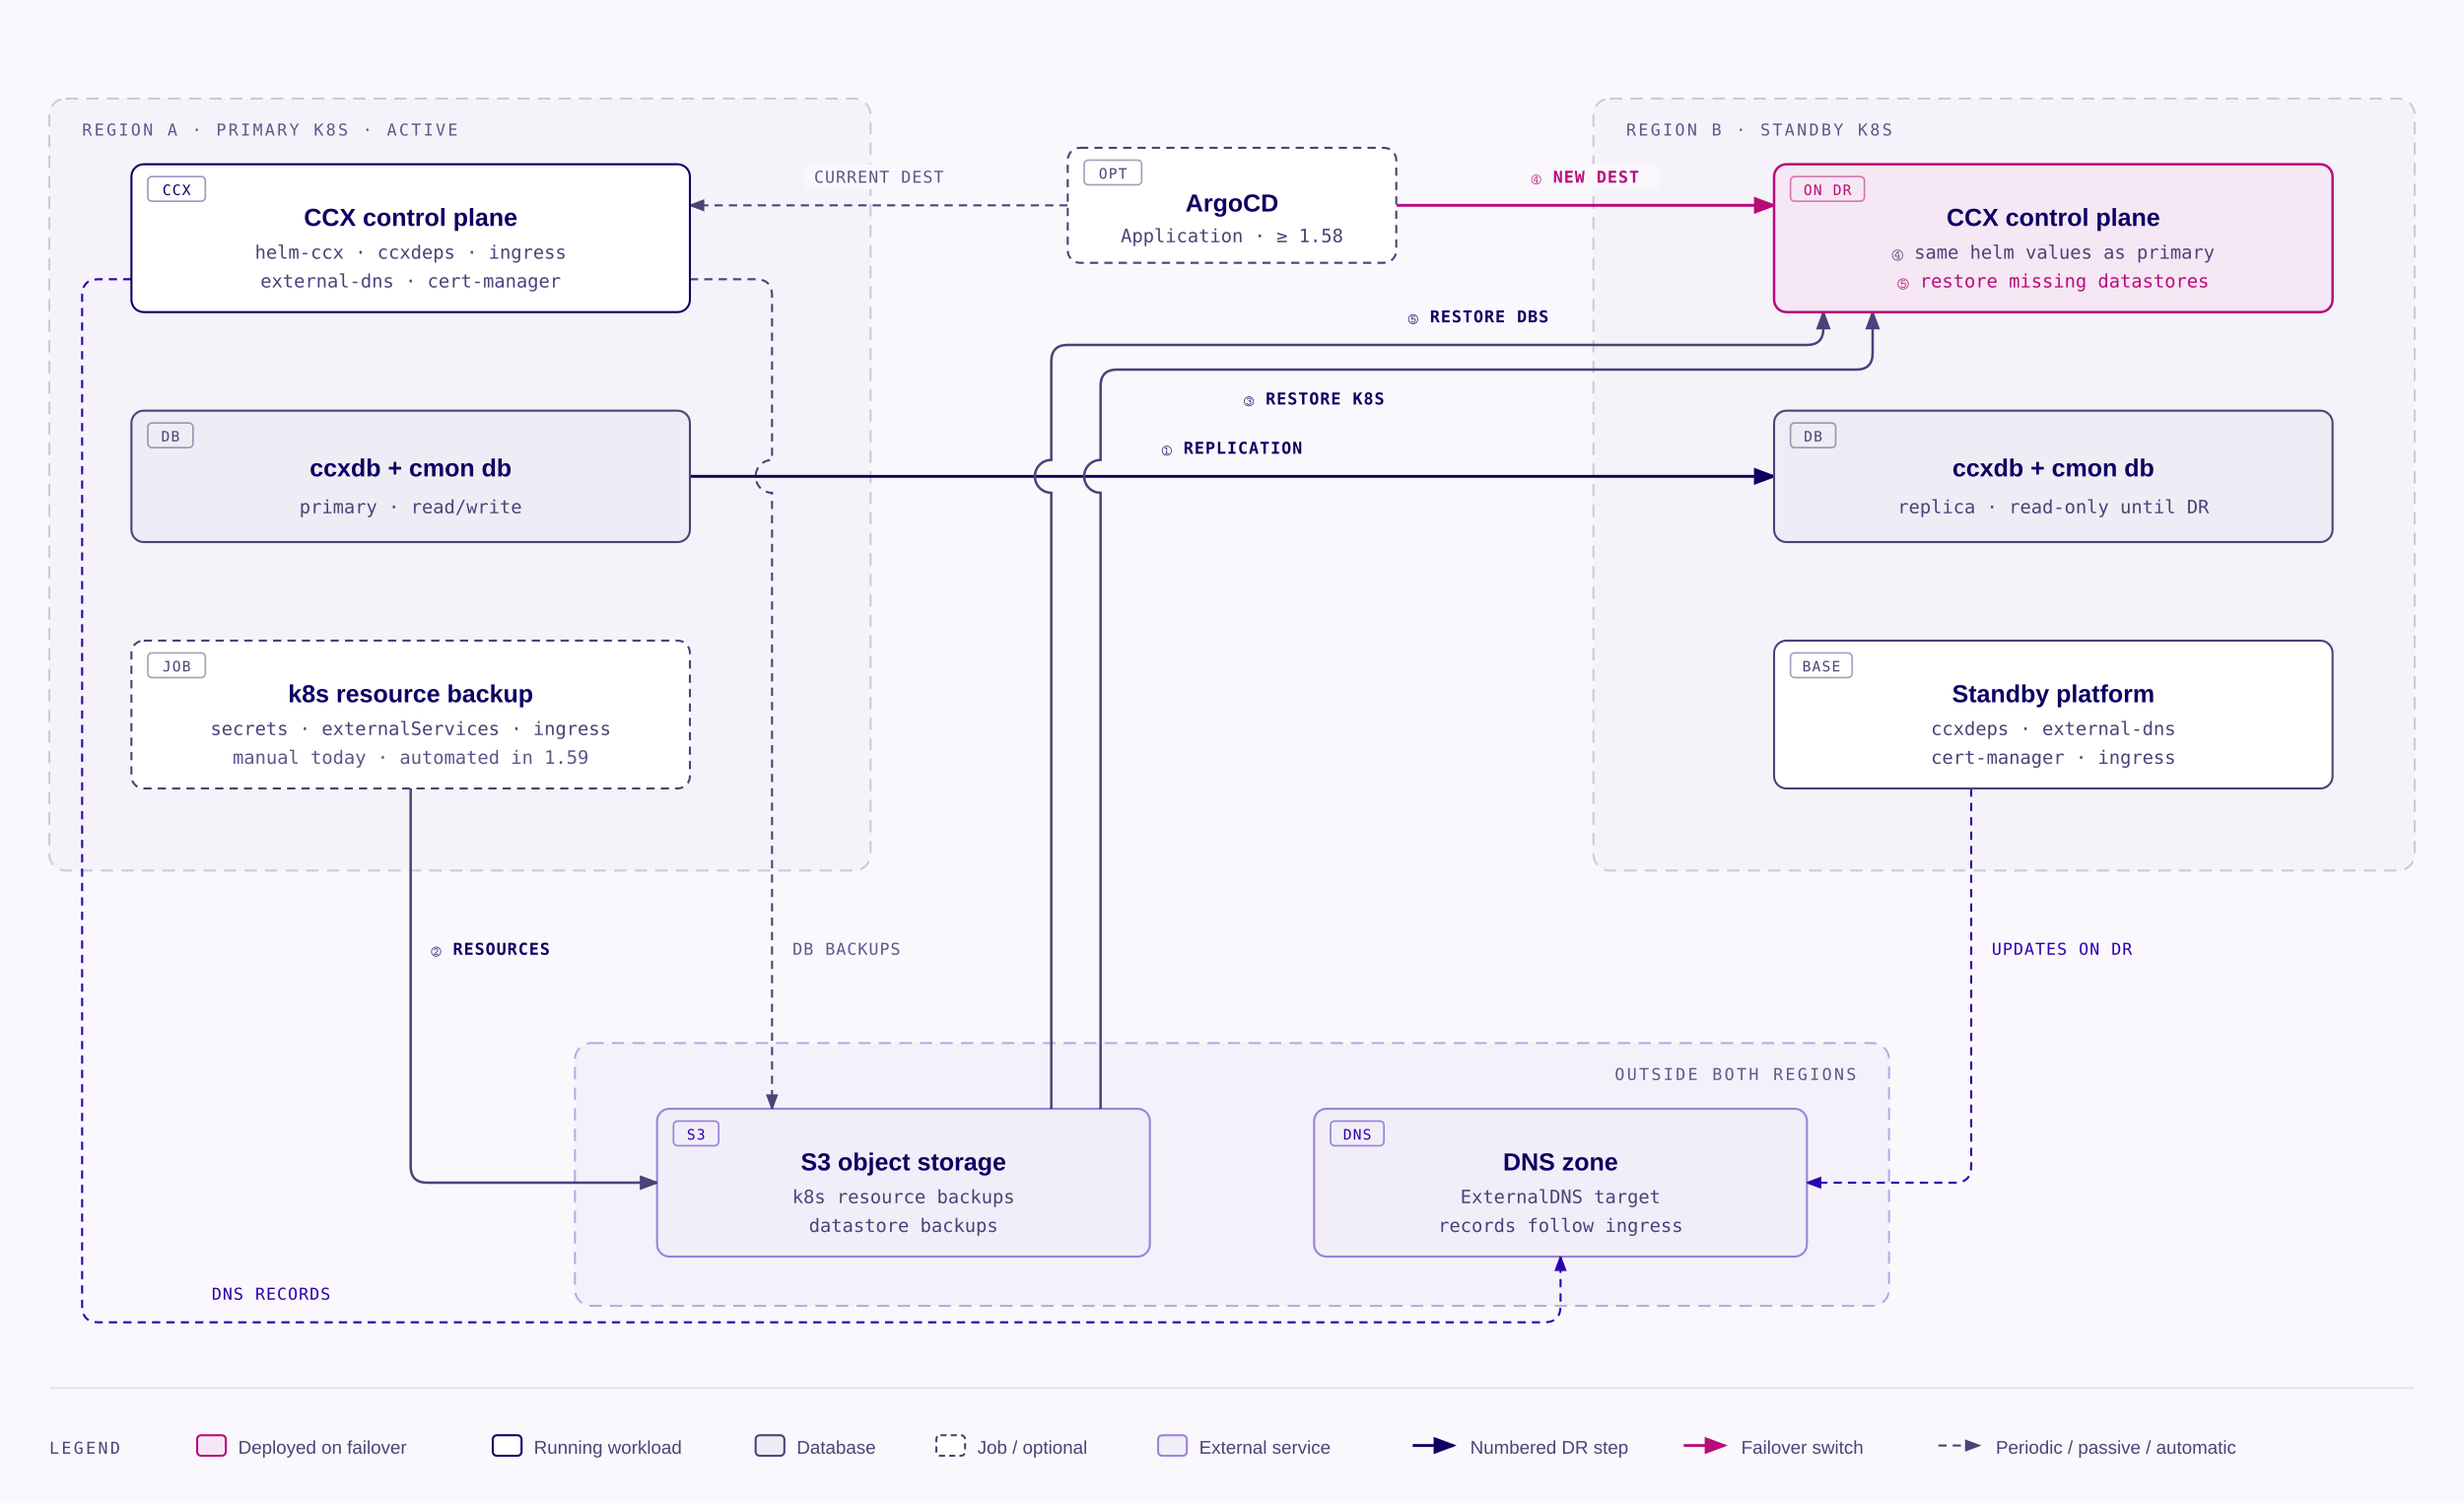
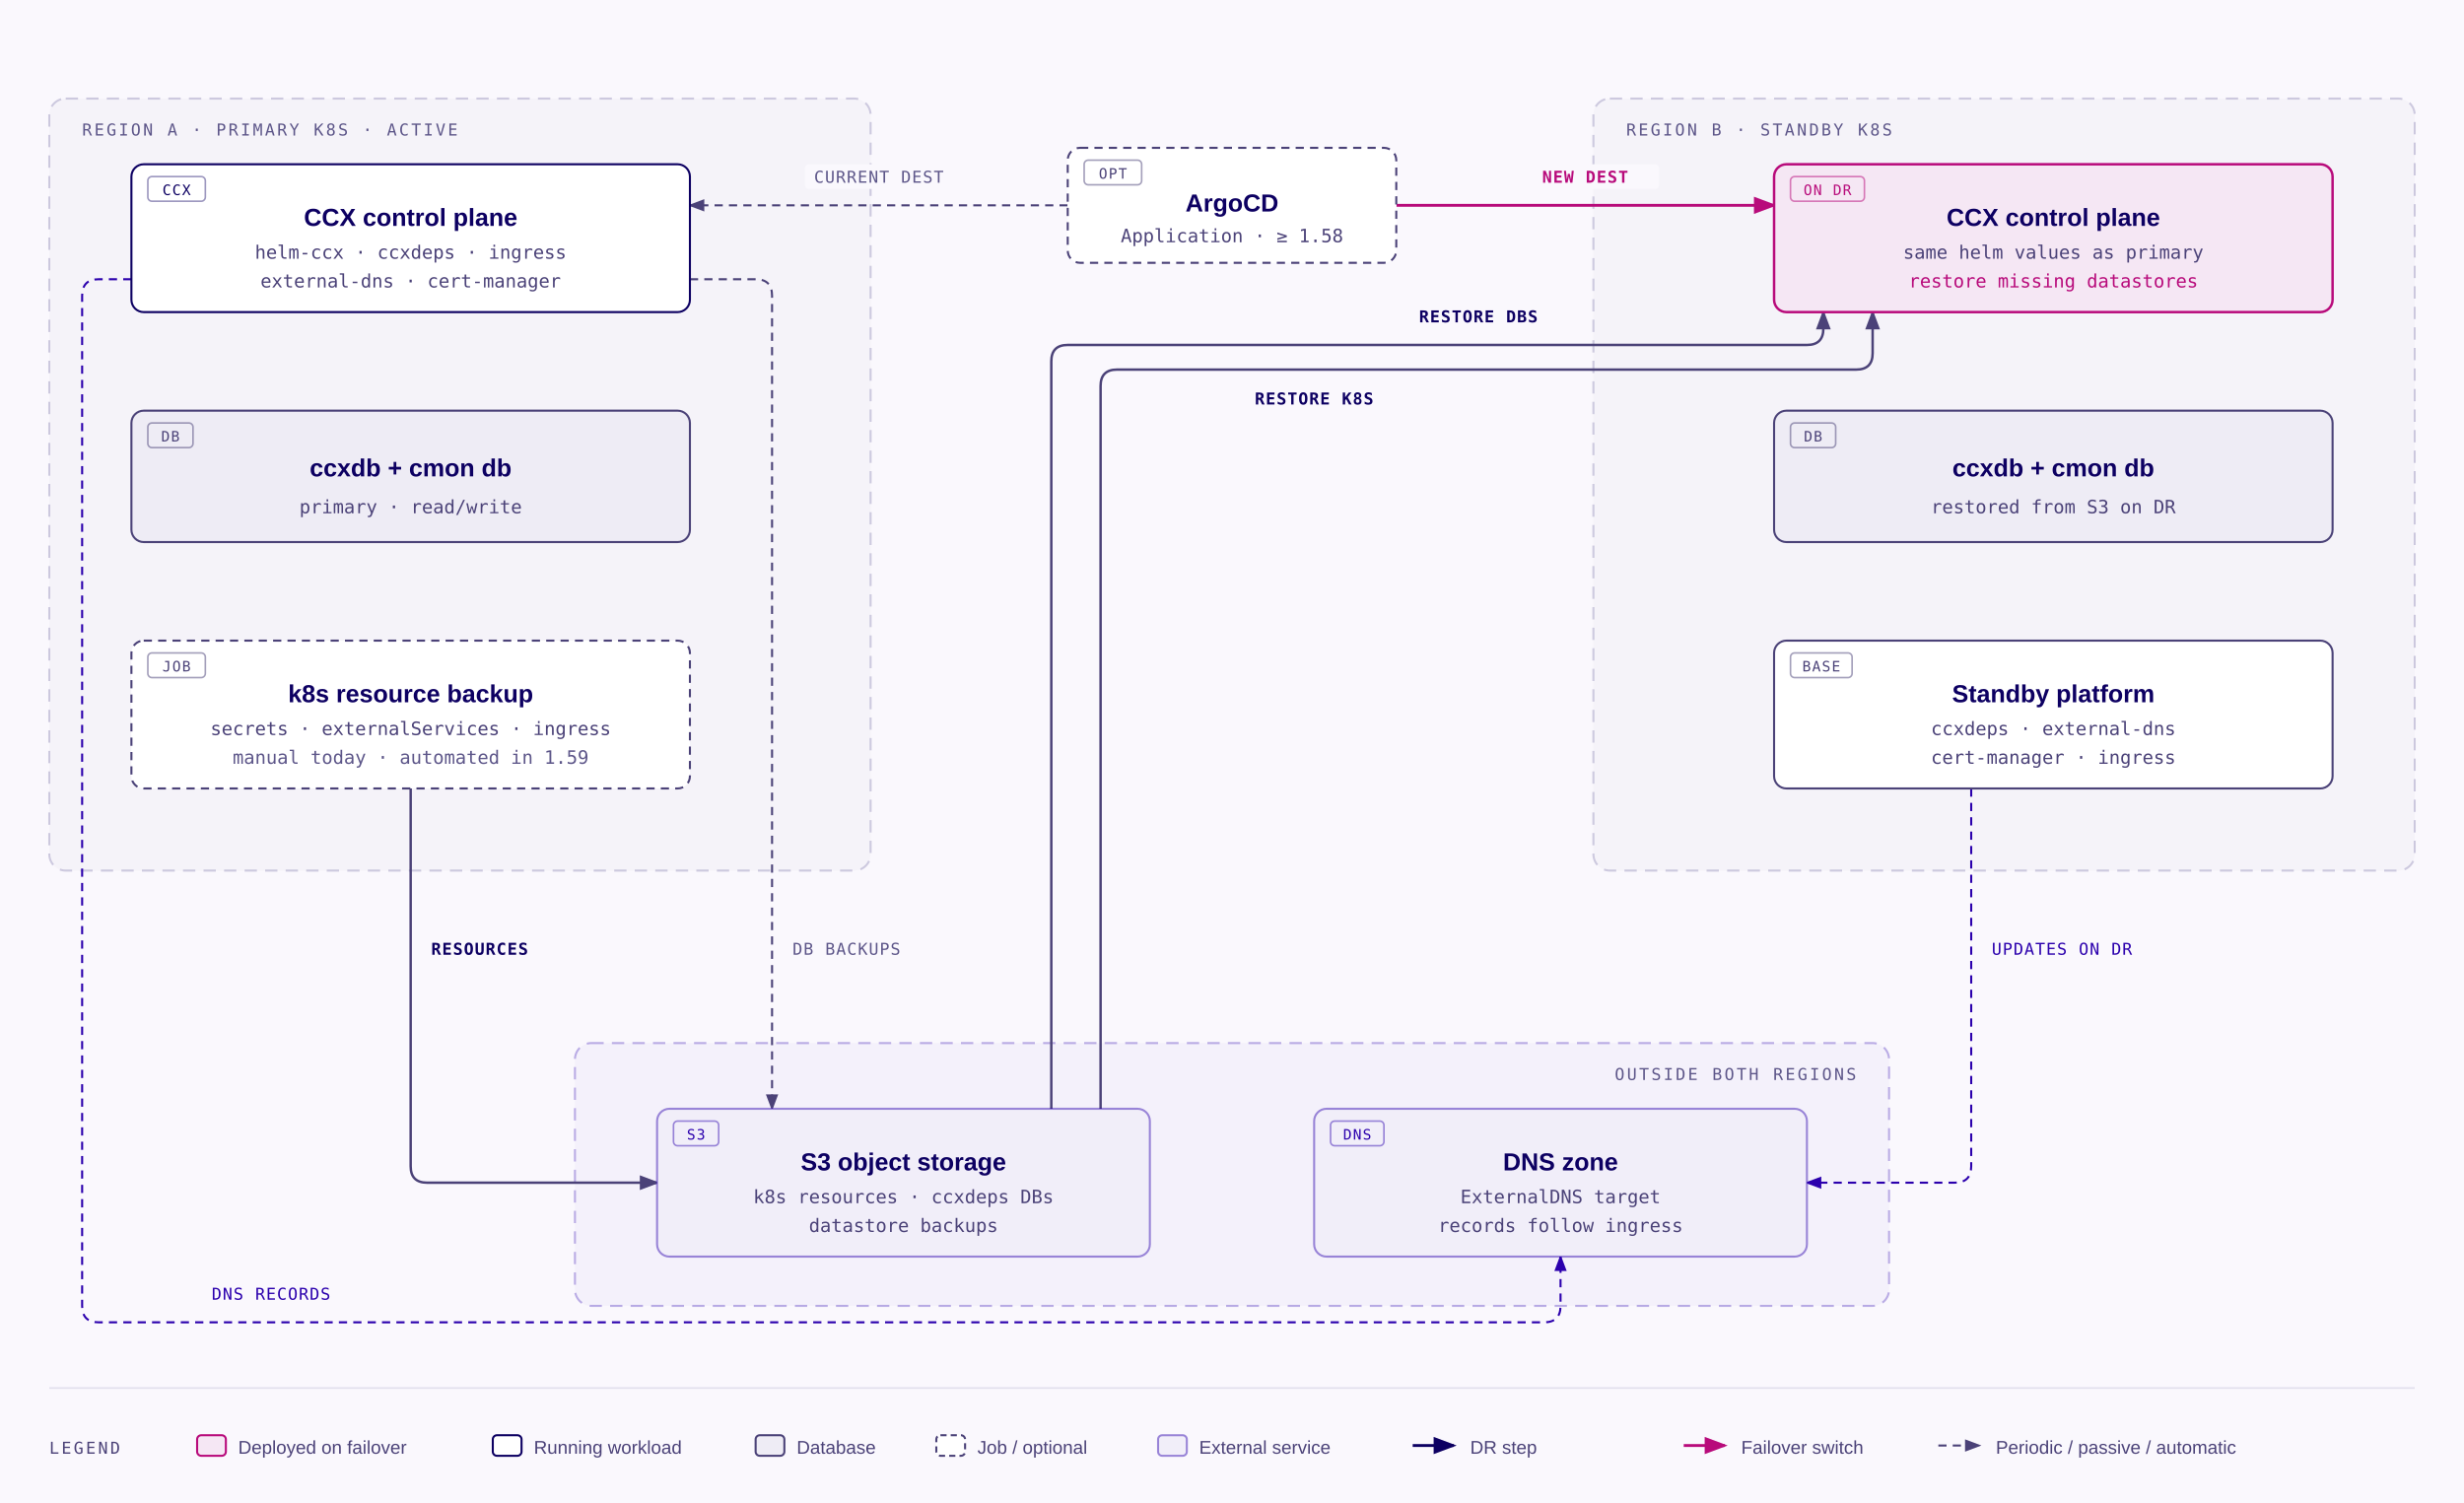
<svg xmlns="http://www.w3.org/2000/svg" width="1200" height="732" viewBox="0 0 1200 732" role="img" aria-labelledby="dr-overview-title dr-overview-desc">
  <style>
.flow { fill: none; stroke-width: 2.4; stroke-dasharray: 6 10; stroke-linecap: round; opacity: 0; }
@keyframes flow-dash { to { stroke-dashoffset: -96; } }
+ [data-motion-item][data-step="1"] { display: none; }
</style>
  <defs>
    <marker id="arrow" markerWidth="8" markerHeight="6" refX="7" refY="3" orient="auto">
      <polygon points="0 0, 8 3, 0 6" fill="#4b4278" />
    </marker>
    <marker id="arrow-accent" markerWidth="8" markerHeight="6" refX="7" refY="3" orient="auto">
      <polygon points="0 0, 8 3, 0 6" fill="#b80b7b" />
    </marker>
    <marker id="arrow-link" markerWidth="8" markerHeight="6" refX="7" refY="3" orient="auto">
      <polygon points="0 0, 8 3, 0 6" fill="#2b00ad" />
    </marker>
    <marker id="arrow-ink" markerWidth="8" markerHeight="6" refX="7" refY="3" orient="auto">
      <polygon points="0 0, 8 3, 0 6" fill="#0d0062" />
    </marker>
  </defs>
  <rect width="100%" height="100%" fill="#faf8fd" />
  <rect x="24" y="48" width="400" height="376" rx="8" fill="rgba(13,0,98,0.02)" stroke="rgba(13,0,98,0.18)" stroke-width="1" stroke-dasharray="6,4" />
  <text x="40" y="66" fill="#5d5689" font-size="8" font-weight="500" font-family="'Geist Mono', Menlo, Consolas, monospace" letter-spacing="0.14em">REGION A · PRIMARY K8S · ACTIVE</text>
  <rect x="776" y="48" width="400" height="376" rx="8" fill="rgba(13,0,98,0.02)" stroke="rgba(13,0,98,0.18)" stroke-width="1" stroke-dasharray="6,4" />
  <text x="792" y="66" fill="#5d5689" font-size="8" font-weight="500" font-family="'Geist Mono', Menlo, Consolas, monospace" letter-spacing="0.14em">REGION B · STANDBY K8S</text>
  <rect x="280" y="508" width="640" height="128" rx="8" fill="rgba(43,0,173,0.03)" stroke="rgba(43,0,173,0.30)" stroke-width="1" stroke-dasharray="6,4" />
  <text x="904" y="526" fill="#5d5689" font-size="8" font-weight="500" font-family="'Geist Mono', Menlo, Consolas, monospace" letter-spacing="0.14em" text-anchor="end">OUTSIDE BOTH REGIONS</text>
  <g class="ambient amb-argo">
    <line x1="520" y1="100" x2="336" y2="100" stroke="#4b4278" stroke-width="1" stroke-dasharray="4,3" marker-end="url(#arrow)" />
    <rect x="392" y="80" width="72" height="12" rx="2" fill="#faf8fd" />
    <text x="428" y="89" fill="#5d5689" font-size="8" font-family="'Geist Mono', Menlo, Consolas, monospace" text-anchor="middle" letter-spacing="0.06em">CURRENT DEST</text>
  </g>
  <g class="ambient amb-dns">
    <path d="M 64,136 H 48 Q 40,136 40,144 V 636 Q 40,644 48,644 H 752 Q 760,644 760,636 V 612" fill="none" stroke="#2b00ad" stroke-width="1" stroke-dasharray="4,3" marker-end="url(#arrow-link)" />
    <rect x="100" y="624" width="64" height="12" rx="2" fill="#faf8fd" />
    <text x="132" y="633" fill="#2b00ad" font-size="8" font-family="'Geist Mono', Menlo, Consolas, monospace" text-anchor="middle" letter-spacing="0.06em">DNS RECORDS</text>
  </g>
  <g data-motion-item="" data-step="1" aria-label="Step 1: ccxdb and cmon db replicate from the primary to the standby cluster">
    <line x1="336" y1="232" x2="864" y2="232" stroke="#0d0062" stroke-width="1.4" marker-end="url(#arrow-ink)" />
    <path class="flow" data-motion-decorative="" aria-hidden="true" focusable="false" d="M 336,232 H 856" stroke="#0d0062" />
    <rect x="560" y="212" width="80" height="12" rx="2" fill="#faf8fd" />
-     <text x="600" y="221" fill="#0d0062" font-size="8" font-weight="600" font-family="'Geist Mono', Menlo, Consolas, monospace" text-anchor="middle" letter-spacing="0.06em">① REPLICATION</text>
+     <text x="600" y="221" fill="#0d0062" font-size="8" font-weight="600" font-family="'Geist Mono', Menlo, Consolas, monospace" text-anchor="middle" letter-spacing="0.06em">REPLICATION</text>
  </g>
  <g data-motion-item="" data-step="2" aria-label="Step 2: the k8s resource backup job and datastore backups write to S3">
    <path d="M 200,384 V 568 Q 200,576 208,576 H 320" fill="none" stroke="#4b4278" stroke-width="1.2" marker-end="url(#arrow)" />
    <path class="flow" data-motion-decorative="" aria-hidden="true" focusable="false" d="M 200,384 V 568 Q 200,576 208,576 H 312" stroke="#0d0062" />
    <rect x="208" y="456" width="68" height="12" rx="2" fill="#faf8fd" />
-     <text x="210" y="465" fill="#0d0062" font-size="8" font-weight="600" font-family="'Geist Mono', Menlo, Consolas, monospace" letter-spacing="0.06em">② RESOURCES</text>
-     <path d="M 336,136 H 368 Q 376,136 376,144 V 224 a 8,8 0 0,0 0,16 V 540" fill="none" stroke="#4b4278" stroke-width="1" stroke-dasharray="4,3" marker-end="url(#arrow)" />
-     <path class="flow" data-motion-decorative="" aria-hidden="true" focusable="false" d="M 336,136 H 368 Q 376,136 376,144 V 224 a 8,8 0 0,0 0,16 V 532" stroke="#0d0062" />
+     <text x="210" y="465" fill="#0d0062" font-size="8" font-weight="600" font-family="'Geist Mono', Menlo, Consolas, monospace" letter-spacing="0.06em">RESOURCES</text>
+     <path d="M 336,136 H 368 Q 376,136 376,144 V 540" fill="none" stroke="#4b4278" stroke-width="1" stroke-dasharray="4,3" marker-end="url(#arrow)" />
+     <path class="flow" data-motion-decorative="" aria-hidden="true" focusable="false" d="M 336,136 H 368 Q 376,136 376,144 V 532" stroke="#0d0062" />
    <rect x="384" y="456" width="60" height="12" rx="2" fill="#faf8fd" />
    <text x="386" y="465" fill="#5d5689" font-size="8" font-family="'Geist Mono', Menlo, Consolas, monospace" letter-spacing="0.06em">DB BACKUPS</text>
  </g>
  <g data-motion-item="" data-step="3" aria-label="Step 3: on DR, restore k8s resources from S3 into the standby; its ExternalDNS updates the DNS zone">
-     <path d="M 536,540 V 240 a 8,8 0 0,1 0,-16 V 188 Q 536,180 544,180 H 904 Q 912,180 912,172 V 152" fill="none" stroke="#4b4278" stroke-width="1.2" marker-end="url(#arrow)" />
-     <path class="flow" data-motion-decorative="" aria-hidden="true" focusable="false" d="M 536,540 V 240 a 8,8 0 0,1 0,-16 V 188 Q 536,180 544,180 H 904 Q 912,180 912,172 V 160" stroke="#0d0062" />
+     <path d="M 536,540 V 188 Q 536,180 544,180 H 904 Q 912,180 912,172 V 152" fill="none" stroke="#4b4278" stroke-width="1.2" marker-end="url(#arrow)" />
+     <path class="flow" data-motion-decorative="" aria-hidden="true" focusable="false" d="M 536,540 V 188 Q 536,180 544,180 H 904 Q 912,180 912,172 V 160" stroke="#0d0062" />
    <rect x="596" y="188" width="88" height="12" rx="2" fill="#faf8fd" />
-     <text x="640" y="197" fill="#0d0062" font-size="8" font-weight="600" font-family="'Geist Mono', Menlo, Consolas, monospace" text-anchor="middle" letter-spacing="0.06em">③ RESTORE K8S</text>
+     <text x="640" y="197" fill="#0d0062" font-size="8" font-weight="600" font-family="'Geist Mono', Menlo, Consolas, monospace" text-anchor="middle" letter-spacing="0.06em">RESTORE K8S</text>
    <path d="M 960,384 V 568 Q 960,576 952,576 H 880" fill="none" stroke="#2b00ad" stroke-width="1" stroke-dasharray="4,3" marker-end="url(#arrow-link)" />
    <path class="flow" data-motion-decorative="" aria-hidden="true" focusable="false" d="M 960,384 V 568 Q 960,576 952,576 H 888" stroke="#2b00ad" />
    <rect x="968" y="456" width="84" height="12" rx="2" fill="#faf8fd" />
    <text x="970" y="465" fill="#2b00ad" font-size="8" font-family="'Geist Mono', Menlo, Consolas, monospace" letter-spacing="0.06em">UPDATES ON DR</text>
  </g>
  <g data-motion-item="" data-step="4" aria-label="Step 4: deploy CCX to the standby with the same values, or switch the ArgoCD destination">
    <line x1="680" y1="100" x2="864" y2="100" stroke="#b80b7b" stroke-width="1.4" marker-end="url(#arrow-accent)" />
    <path class="flow" data-motion-decorative="" aria-hidden="true" focusable="false" d="M 680,100 H 856" stroke="#b80b7b" />
    <rect x="736" y="80" width="72" height="12" rx="2" fill="#faf8fd" />
-     <text x="772" y="89" fill="#b80b7b" font-size="8" font-weight="600" font-family="'Geist Mono', Menlo, Consolas, monospace" text-anchor="middle" letter-spacing="0.06em">④ NEW DEST</text>
+     <text x="772" y="89" fill="#b80b7b" font-size="8" font-weight="600" font-family="'Geist Mono', Menlo, Consolas, monospace" text-anchor="middle" letter-spacing="0.06em">NEW DEST</text>
  </g>
  <g data-motion-item="" data-step="5" aria-label="Step 5: restore any missing datastores from their S3 backups">
-     <path d="M 512,540 V 240 a 8,8 0 0,1 0,-16 V 176 Q 512,168 520,168 H 880 Q 888,168 888,160 V 152" fill="none" stroke="#4b4278" stroke-width="1.2" marker-end="url(#arrow)" />
-     <path class="flow" data-motion-decorative="" aria-hidden="true" focusable="false" d="M 512,540 V 240 a 8,8 0 0,1 0,-16 V 176 Q 512,168 520,168 H 880 Q 888,168 888,160 V 156" stroke="#0d0062" />
+     <path d="M 512,540 V 176 Q 512,168 520,168 H 880 Q 888,168 888,160 V 152" fill="none" stroke="#4b4278" stroke-width="1.2" marker-end="url(#arrow)" />
+     <path class="flow" data-motion-decorative="" aria-hidden="true" focusable="false" d="M 512,540 V 176 Q 512,168 520,168 H 880 Q 888,168 888,160 V 156" stroke="#0d0062" />
    <rect x="676" y="148" width="88" height="12" rx="2" fill="#faf8fd" />
-     <text x="720" y="157" fill="#0d0062" font-size="8" font-weight="600" font-family="'Geist Mono', Menlo, Consolas, monospace" text-anchor="middle" letter-spacing="0.06em">⑤ RESTORE DBS</text>
+     <text x="720" y="157" fill="#0d0062" font-size="8" font-weight="600" font-family="'Geist Mono', Menlo, Consolas, monospace" text-anchor="middle" letter-spacing="0.06em">RESTORE DBS</text>
  </g>
  <g class="node" data-in="2">
    <rect x="64" y="80" width="272" height="72" rx="6" fill="#faf8fd" />
    <rect x="64" y="80" width="272" height="72" rx="6" fill="#ffffff" stroke="#0d0062" stroke-width="1" />
    <rect x="72" y="86" width="28" height="12" rx="2" fill="transparent" stroke="rgba(13,0,98,0.40)" stroke-width="0.8" />
    <text x="86" y="95" fill="#0d0062" font-size="7" font-family="'Geist Mono', Menlo, Consolas, monospace" text-anchor="middle" letter-spacing="0.08em">CCX</text>
    <text x="200" y="110" fill="#0d0062" font-size="12" font-weight="600" font-family="'Rubik', 'Helvetica Neue', Arial, sans-serif" text-anchor="middle">CCX control plane</text>
    <text x="200" y="126" fill="#4b4278" font-size="9" font-family="'Geist Mono', Menlo, Consolas, monospace" text-anchor="middle">helm-ccx · ccxdeps · ingress</text>
    <text x="200" y="140" fill="#4b4278" font-size="9" font-family="'Geist Mono', Menlo, Consolas, monospace" text-anchor="middle">external-dns · cert-manager</text>
  </g>
  <g class="node" data-in="1">
    <rect x="64" y="200" width="272" height="64" rx="6" fill="#faf8fd" />
    <rect x="64" y="200" width="272" height="64" rx="6" fill="rgba(13,0,98,0.05)" stroke="#4b4278" stroke-width="1" />
    <rect x="72" y="206" width="22" height="12" rx="2" fill="transparent" stroke="rgba(75,66,120,0.50)" stroke-width="0.8" />
    <text x="83" y="215" fill="#4b4278" font-size="7" font-family="'Geist Mono', Menlo, Consolas, monospace" text-anchor="middle" letter-spacing="0.08em">DB</text>
    <text x="200" y="232" fill="#0d0062" font-size="12" font-weight="600" font-family="'Rubik', 'Helvetica Neue', Arial, sans-serif" text-anchor="middle">ccxdb + cmon db</text>
    <text x="200" y="250" fill="#4b4278" font-size="9" font-family="'Geist Mono', Menlo, Consolas, monospace" text-anchor="middle">primary · read/write</text>
  </g>
  <g class="node" data-in="2">
    <rect x="64" y="312" width="272" height="72" rx="6" fill="#faf8fd" />
    <rect x="64" y="312" width="272" height="72" rx="6" fill="#ffffff" stroke="#4b4278" stroke-width="1" stroke-dasharray="4,3" />
    <rect x="72" y="318" width="28" height="12" rx="2" fill="transparent" stroke="rgba(75,66,120,0.50)" stroke-width="0.8" />
    <text x="86" y="327" fill="#4b4278" font-size="7" font-family="'Geist Mono', Menlo, Consolas, monospace" text-anchor="middle" letter-spacing="0.08em">JOB</text>
    <text x="200" y="342" fill="#0d0062" font-size="12" font-weight="600" font-family="'Rubik', 'Helvetica Neue', Arial, sans-serif" text-anchor="middle">k8s resource backup</text>
    <text x="200" y="358" fill="#4b4278" font-size="9" font-family="'Geist Mono', Menlo, Consolas, monospace" text-anchor="middle">secrets · externalServices · ingress</text>
    <text x="200" y="372" fill="#5d5689" font-size="9" font-family="'Geist Mono', Menlo, Consolas, monospace" text-anchor="middle">manual today · automated in 1.59</text>
  </g>
  <g class="node" data-in="4">
    <rect x="520" y="72" width="160" height="56" rx="6" fill="#faf8fd" />
    <rect x="520" y="72" width="160" height="56" rx="6" fill="#ffffff" stroke="#4b4278" stroke-width="1" stroke-dasharray="4,3" />
    <rect x="528" y="78" width="28" height="12" rx="2" fill="transparent" stroke="rgba(75,66,120,0.50)" stroke-width="0.8" />
    <text x="542" y="87" fill="#4b4278" font-size="7" font-family="'Geist Mono', Menlo, Consolas, monospace" text-anchor="middle" letter-spacing="0.08em">OPT</text>
    <text x="600" y="103" fill="#0d0062" font-size="12" font-weight="600" font-family="'Rubik', 'Helvetica Neue', Arial, sans-serif" text-anchor="middle">ArgoCD</text>
    <text x="600" y="118" fill="#4b4278" font-size="9" font-family="'Geist Mono', Menlo, Consolas, monospace" text-anchor="middle">Application · ≥ 1.58</text>
  </g>
  <g class="node" data-in="3 4 5">
    <rect x="864" y="80" width="272" height="72" rx="6" fill="#faf8fd" />
    <rect x="864" y="80" width="272" height="72" rx="6" fill="rgba(184,11,123,0.07)" stroke="#b80b7b" stroke-width="1.2" />
    <rect x="872" y="86" width="36" height="12" rx="2" fill="transparent" stroke="rgba(184,11,123,0.50)" stroke-width="0.8" />
    <text x="890" y="95" fill="#b80b7b" font-size="7" font-family="'Geist Mono', Menlo, Consolas, monospace" text-anchor="middle" letter-spacing="0.08em">ON DR</text>
    <text x="1000" y="110" fill="#0d0062" font-size="12" font-weight="600" font-family="'Rubik', 'Helvetica Neue', Arial, sans-serif" text-anchor="middle">CCX control plane</text>
-     <text x="1000" y="126" fill="#4b4278" font-size="9" font-family="'Geist Mono', Menlo, Consolas, monospace" text-anchor="middle">④ same helm values as primary</text>
-     <text x="1000" y="140" fill="#b80b7b" font-size="9" font-family="'Geist Mono', Menlo, Consolas, monospace" text-anchor="middle">⑤ restore missing datastores</text>
+     <text x="1000" y="126" fill="#4b4278" font-size="9" font-family="'Geist Mono', Menlo, Consolas, monospace" text-anchor="middle">same helm values as primary</text>
+     <text x="1000" y="140" fill="#b80b7b" font-size="9" font-family="'Geist Mono', Menlo, Consolas, monospace" text-anchor="middle">restore missing datastores</text>
  </g>
  <g class="node" data-in="1">
    <rect x="864" y="200" width="272" height="64" rx="6" fill="#faf8fd" />
    <rect x="864" y="200" width="272" height="64" rx="6" fill="rgba(13,0,98,0.05)" stroke="#4b4278" stroke-width="1" />
    <rect x="872" y="206" width="22" height="12" rx="2" fill="transparent" stroke="rgba(75,66,120,0.50)" stroke-width="0.8" />
    <text x="883" y="215" fill="#4b4278" font-size="7" font-family="'Geist Mono', Menlo, Consolas, monospace" text-anchor="middle" letter-spacing="0.08em">DB</text>
    <text x="1000" y="232" fill="#0d0062" font-size="12" font-weight="600" font-family="'Rubik', 'Helvetica Neue', Arial, sans-serif" text-anchor="middle">ccxdb + cmon db</text>
-     <text x="1000" y="250" fill="#4b4278" font-size="9" font-family="'Geist Mono', Menlo, Consolas, monospace" text-anchor="middle">replica · read-only until DR</text>
+     <text x="1000" y="250" fill="#4b4278" font-size="9" font-family="'Geist Mono', Menlo, Consolas, monospace" text-anchor="middle">restored from S3 on DR</text>
  </g>
  <g class="node" data-in="3">
    <rect x="864" y="312" width="272" height="72" rx="6" fill="#faf8fd" />
    <rect x="864" y="312" width="272" height="72" rx="6" fill="#ffffff" stroke="#4b4278" stroke-width="1" />
    <rect x="872" y="318" width="30" height="12" rx="2" fill="transparent" stroke="rgba(75,66,120,0.50)" stroke-width="0.8" />
    <text x="887" y="327" fill="#4b4278" font-size="7" font-family="'Geist Mono', Menlo, Consolas, monospace" text-anchor="middle" letter-spacing="0.08em">BASE</text>
    <text x="1000" y="342" fill="#0d0062" font-size="12" font-weight="600" font-family="'Rubik', 'Helvetica Neue', Arial, sans-serif" text-anchor="middle">Standby platform</text>
    <text x="1000" y="358" fill="#4b4278" font-size="9" font-family="'Geist Mono', Menlo, Consolas, monospace" text-anchor="middle">ccxdeps · external-dns</text>
    <text x="1000" y="372" fill="#4b4278" font-size="9" font-family="'Geist Mono', Menlo, Consolas, monospace" text-anchor="middle">cert-manager · ingress</text>
  </g>
  <g class="node" data-in="2 3 5">
    <rect x="320" y="540" width="240" height="72" rx="6" fill="#faf8fd" />
    <rect x="320" y="540" width="240" height="72" rx="6" fill="rgba(43,0,173,0.04)" stroke="rgba(43,0,173,0.45)" stroke-width="1" />
    <rect x="328" y="546" width="22" height="12" rx="2" fill="transparent" stroke="rgba(43,0,173,0.45)" stroke-width="0.8" />
    <text x="339" y="555" fill="#2b00ad" font-size="7" font-family="'Geist Mono', Menlo, Consolas, monospace" text-anchor="middle" letter-spacing="0.08em">S3</text>
    <text x="440" y="570" fill="#0d0062" font-size="12" font-weight="600" font-family="'Rubik', 'Helvetica Neue', Arial, sans-serif" text-anchor="middle">S3 object storage</text>
-     <text x="440" y="586" fill="#4b4278" font-size="9" font-family="'Geist Mono', Menlo, Consolas, monospace" text-anchor="middle">k8s resource backups</text>
+     <text x="440" y="586" fill="#4b4278" font-size="9" font-family="'Geist Mono', Menlo, Consolas, monospace" text-anchor="middle">k8s resources · ccxdeps DBs</text>
    <text x="440" y="600" fill="#4b4278" font-size="9" font-family="'Geist Mono', Menlo, Consolas, monospace" text-anchor="middle">datastore backups</text>
  </g>
  <g class="node" data-in="3">
    <rect x="640" y="540" width="240" height="72" rx="6" fill="#faf8fd" />
    <rect x="640" y="540" width="240" height="72" rx="6" fill="rgba(43,0,173,0.04)" stroke="rgba(43,0,173,0.45)" stroke-width="1" />
    <rect x="648" y="546" width="26" height="12" rx="2" fill="transparent" stroke="rgba(43,0,173,0.45)" stroke-width="0.8" />
    <text x="661" y="555" fill="#2b00ad" font-size="7" font-family="'Geist Mono', Menlo, Consolas, monospace" text-anchor="middle" letter-spacing="0.08em">DNS</text>
    <text x="760" y="570" fill="#0d0062" font-size="12" font-weight="600" font-family="'Rubik', 'Helvetica Neue', Arial, sans-serif" text-anchor="middle">DNS zone</text>
    <text x="760" y="586" fill="#4b4278" font-size="9" font-family="'Geist Mono', Menlo, Consolas, monospace" text-anchor="middle">ExternalDNS target</text>
    <text x="760" y="600" fill="#4b4278" font-size="9" font-family="'Geist Mono', Menlo, Consolas, monospace" text-anchor="middle">records follow ingress</text>
  </g>
  <line x1="24" y1="676" x2="1176" y2="676" stroke="rgba(13,0,98,0.10)" stroke-width="0.8" />
  <text x="24" y="708" fill="#4b4278" font-size="8" font-family="'Geist Mono', Menlo, Consolas, monospace" letter-spacing="0.14em">LEGEND</text>
  <rect x="96" y="699" width="14" height="10" rx="2" fill="rgba(184,11,123,0.07)" stroke="#b80b7b" stroke-width="1" />
  <text x="116" y="708" fill="#4b4278" font-size="9" font-family="'Rubik', 'Helvetica Neue', Arial, sans-serif">Deployed on failover</text>
  <rect x="240" y="699" width="14" height="10" rx="2" fill="#ffffff" stroke="#0d0062" stroke-width="1" />
  <text x="260" y="708" fill="#4b4278" font-size="9" font-family="'Rubik', 'Helvetica Neue', Arial, sans-serif">Running workload</text>
  <rect x="368" y="699" width="14" height="10" rx="2" fill="rgba(13,0,98,0.05)" stroke="#4b4278" stroke-width="1" />
  <text x="388" y="708" fill="#4b4278" font-size="9" font-family="'Rubik', 'Helvetica Neue', Arial, sans-serif">Database</text>
  <rect x="456" y="699" width="14" height="10" rx="2" fill="#ffffff" stroke="#4b4278" stroke-width="1" stroke-dasharray="3,2" />
  <text x="476" y="708" fill="#4b4278" font-size="9" font-family="'Rubik', 'Helvetica Neue', Arial, sans-serif">Job / optional</text>
  <rect x="564" y="699" width="14" height="10" rx="2" fill="rgba(43,0,173,0.04)" stroke="rgba(43,0,173,0.45)" stroke-width="1" />
  <text x="584" y="708" fill="#4b4278" font-size="9" font-family="'Rubik', 'Helvetica Neue', Arial, sans-serif">External service</text>
  <line x1="688" y1="704" x2="708" y2="704" stroke="#0d0062" stroke-width="1.4" marker-end="url(#arrow-ink)" />
-   <text x="716" y="708" fill="#4b4278" font-size="9" font-family="'Rubik', 'Helvetica Neue', Arial, sans-serif">Numbered DR step</text>
+   <text x="716" y="708" fill="#4b4278" font-size="9" font-family="'Rubik', 'Helvetica Neue', Arial, sans-serif">DR step</text>
  <line x1="820" y1="704" x2="840" y2="704" stroke="#b80b7b" stroke-width="1.4" marker-end="url(#arrow-accent)" />
  <text x="848" y="708" fill="#4b4278" font-size="9" font-family="'Rubik', 'Helvetica Neue', Arial, sans-serif">Failover switch</text>
  <line x1="944" y1="704" x2="964" y2="704" stroke="#4b4278" stroke-width="1" stroke-dasharray="4,3" marker-end="url(#arrow)" />
  <text x="972" y="708" fill="#4b4278" font-size="9" font-family="'Rubik', 'Helvetica Neue', Arial, sans-serif">Periodic / passive / automatic</text>
</svg>
